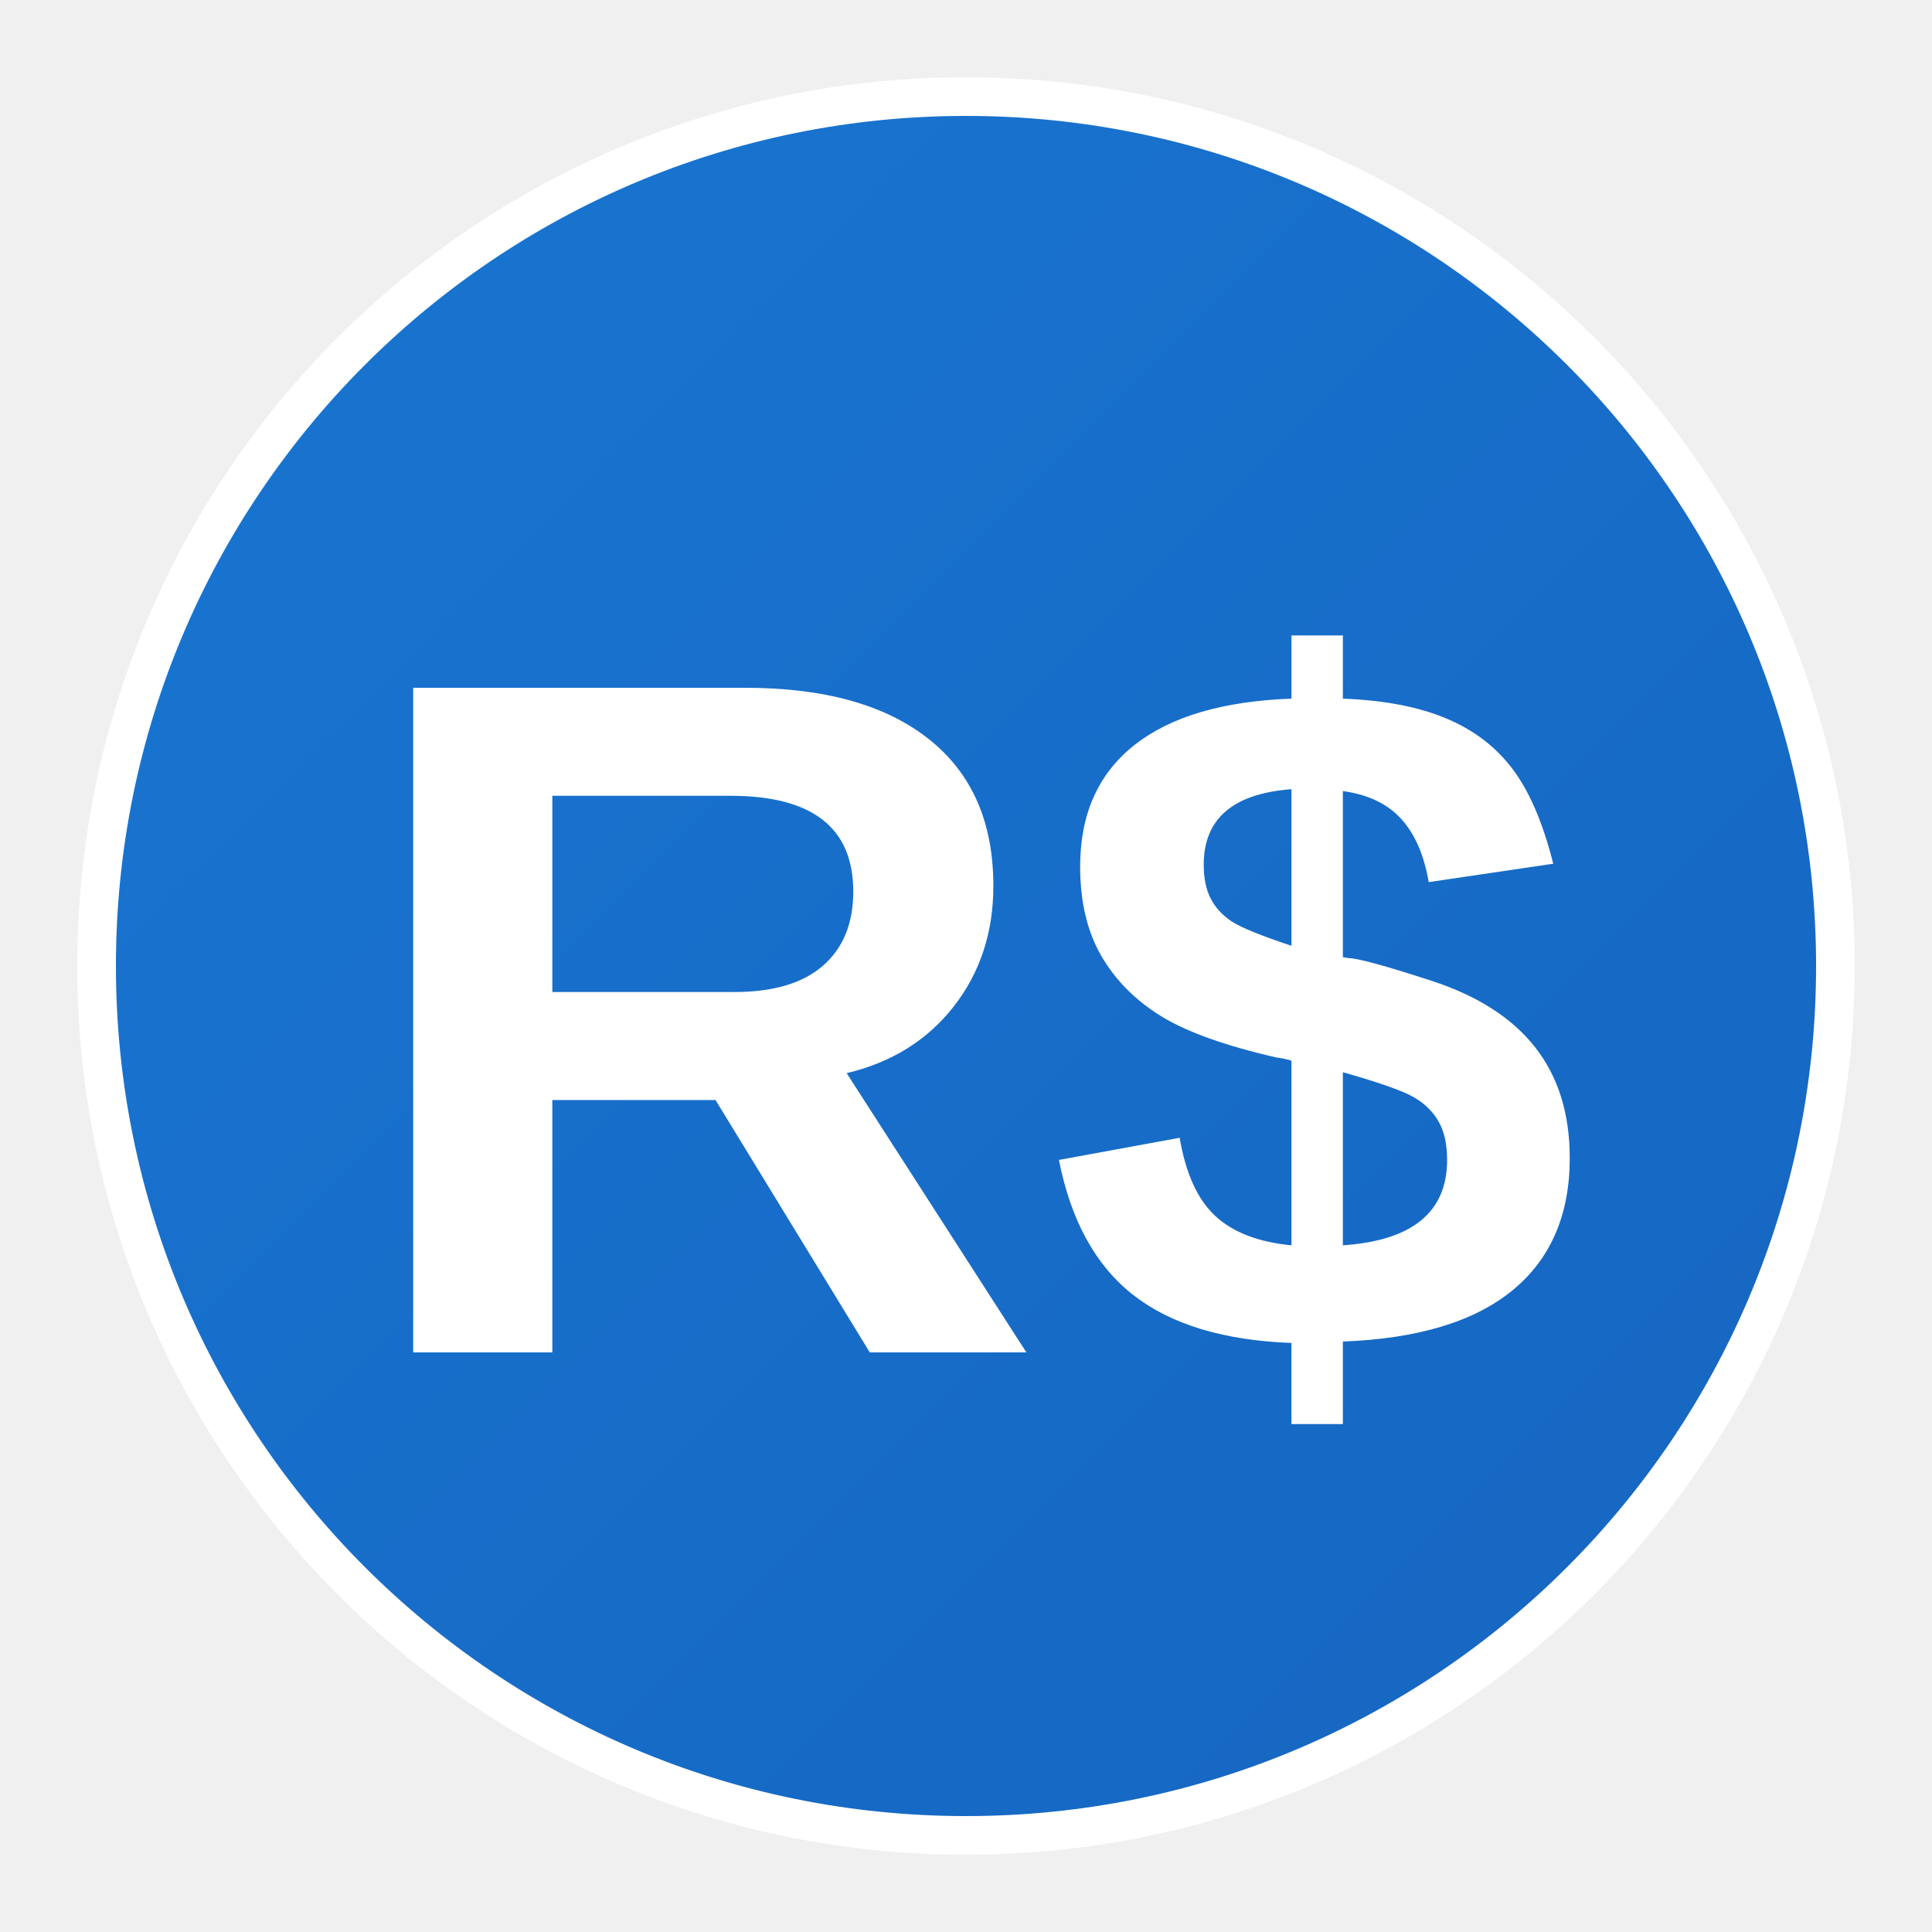
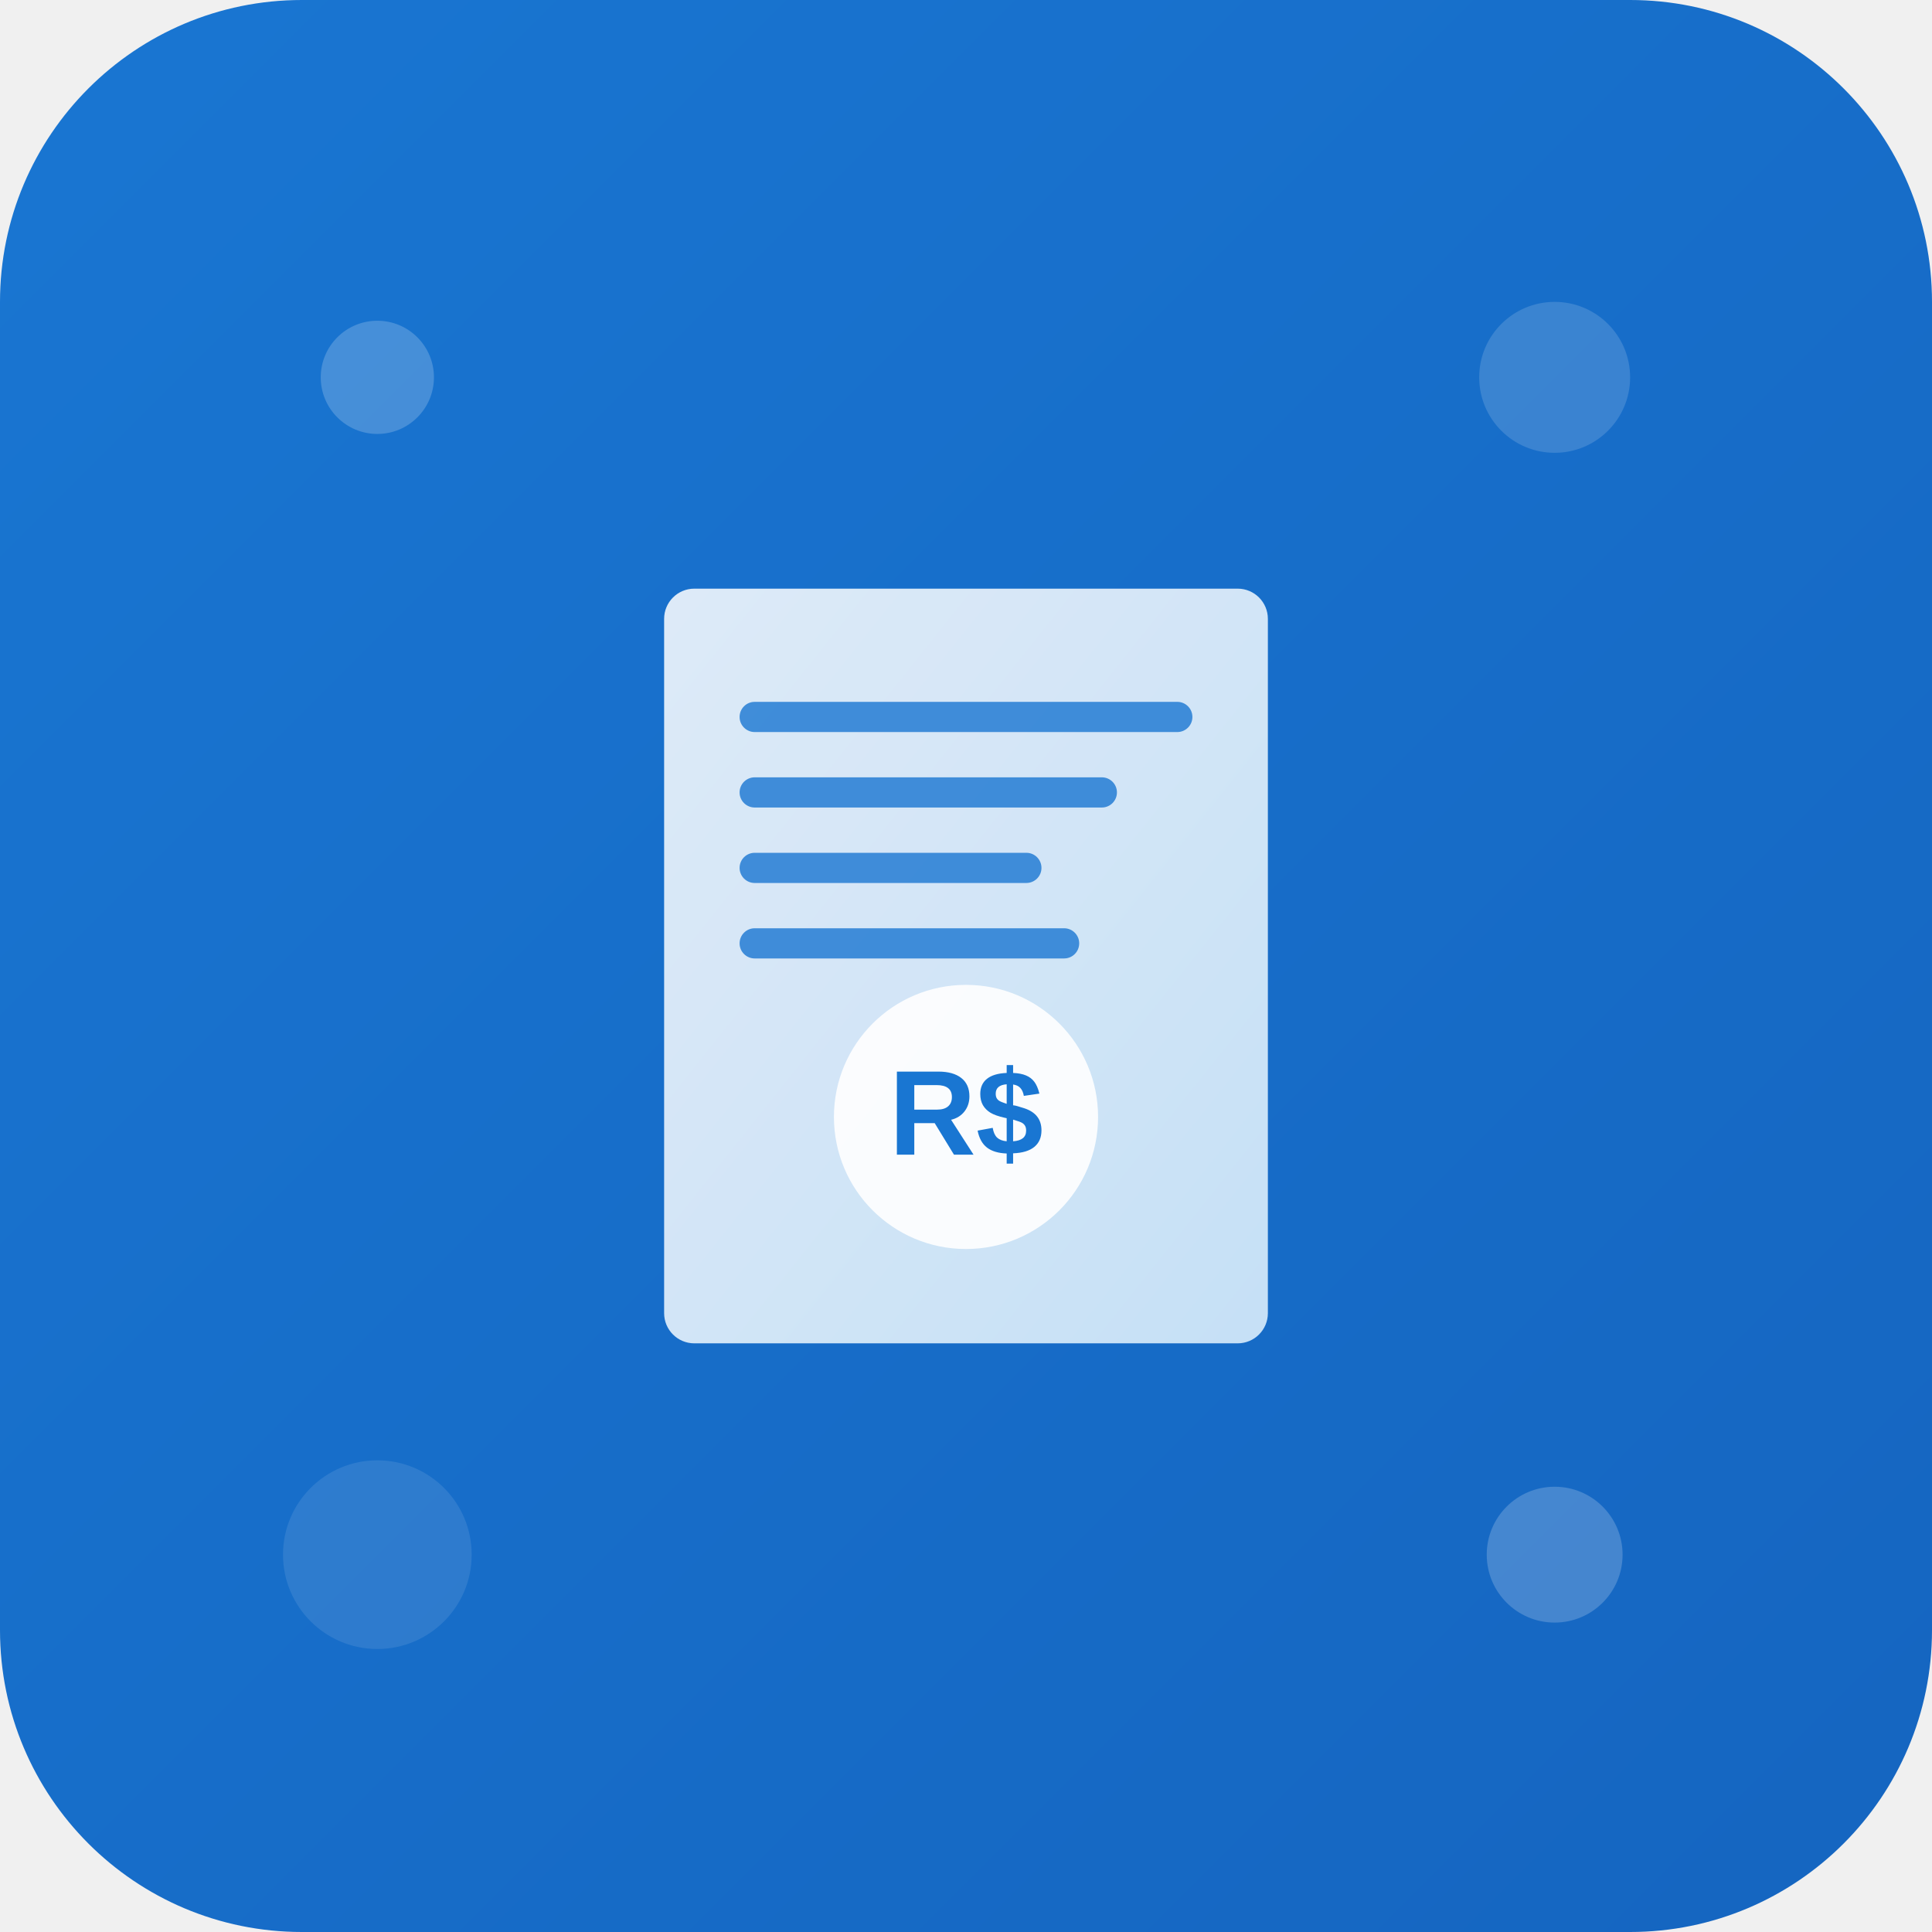
- <svg xmlns="http://www.w3.org/2000/svg" width="192" height="192" viewBox="0 0 192 192">
+ <svg xmlns="http://www.w3.org/2000/svg" width="512" height="512" viewBox="0 0 512 512">
  <defs>
-     <linearGradient id="blueGradient192" x1="0%" y1="0%" x2="100%" y2="100%">
+     <linearGradient id="bgGradient" x1="0%" y1="0%" x2="100%" y2="100%">
      <stop offset="0%" style="stop-color:#1976d2;stop-opacity:1" />
      <stop offset="100%" style="stop-color:#1565c0;stop-opacity:1" />
    </linearGradient>
+     <linearGradient id="iconGradient" x1="0%" y1="0%" x2="100%" y2="100%">
+       <stop offset="0%" style="stop-color:#ffffff;stop-opacity:0.9" />
+       <stop offset="100%" style="stop-color:#e3f2fd;stop-opacity:0.9" />
+     </linearGradient>
  </defs>
-   <circle cx="96" cy="96" r="86.4" fill="url(#blueGradient192)" stroke="#ffffff" stroke-width="3.84" />
-   <text x="96" y="134.4" font-family="Arial, sans-serif" font-size="96" font-weight="bold" text-anchor="middle" fill="white">R$</text>
+   <rect width="512" height="512" fill="url(#bgGradient)" rx="80" />
+   <g transform="translate(256, 256)">
+     <rect x="-80" y="-100" width="160" height="200" fill="url(#iconGradient)" rx="8" opacity="0.95" />
+     <rect x="-60" y="-70" width="120" height="8" fill="#1976d2" rx="4" opacity="0.8" />
+     <rect x="-60" y="-50" width="100" height="8" fill="#1976d2" rx="4" opacity="0.8" />
+     <rect x="-60" y="-30" width="80" height="8" fill="#1976d2" rx="4" opacity="0.8" />
+     <rect x="-60" y="-10" width="90" height="8" fill="#1976d2" rx="4" opacity="0.8" />
+     <circle cx="0" cy="40" r="35" fill="#ffffff" opacity="0.9" />
+     <text x="0" y="50" font-family="Arial, sans-serif" font-size="32" font-weight="bold" text-anchor="middle" fill="#1976d2">R$</text>
+   </g>
+   <circle cx="100" cy="100" r="15" fill="#ffffff" opacity="0.2" />
+   <circle cx="412" cy="100" r="20" fill="#ffffff" opacity="0.15" />
+   <circle cx="100" cy="412" r="25" fill="#ffffff" opacity="0.1" />
+   <circle cx="412" cy="412" r="18" fill="#ffffff" opacity="0.2" />
</svg>
